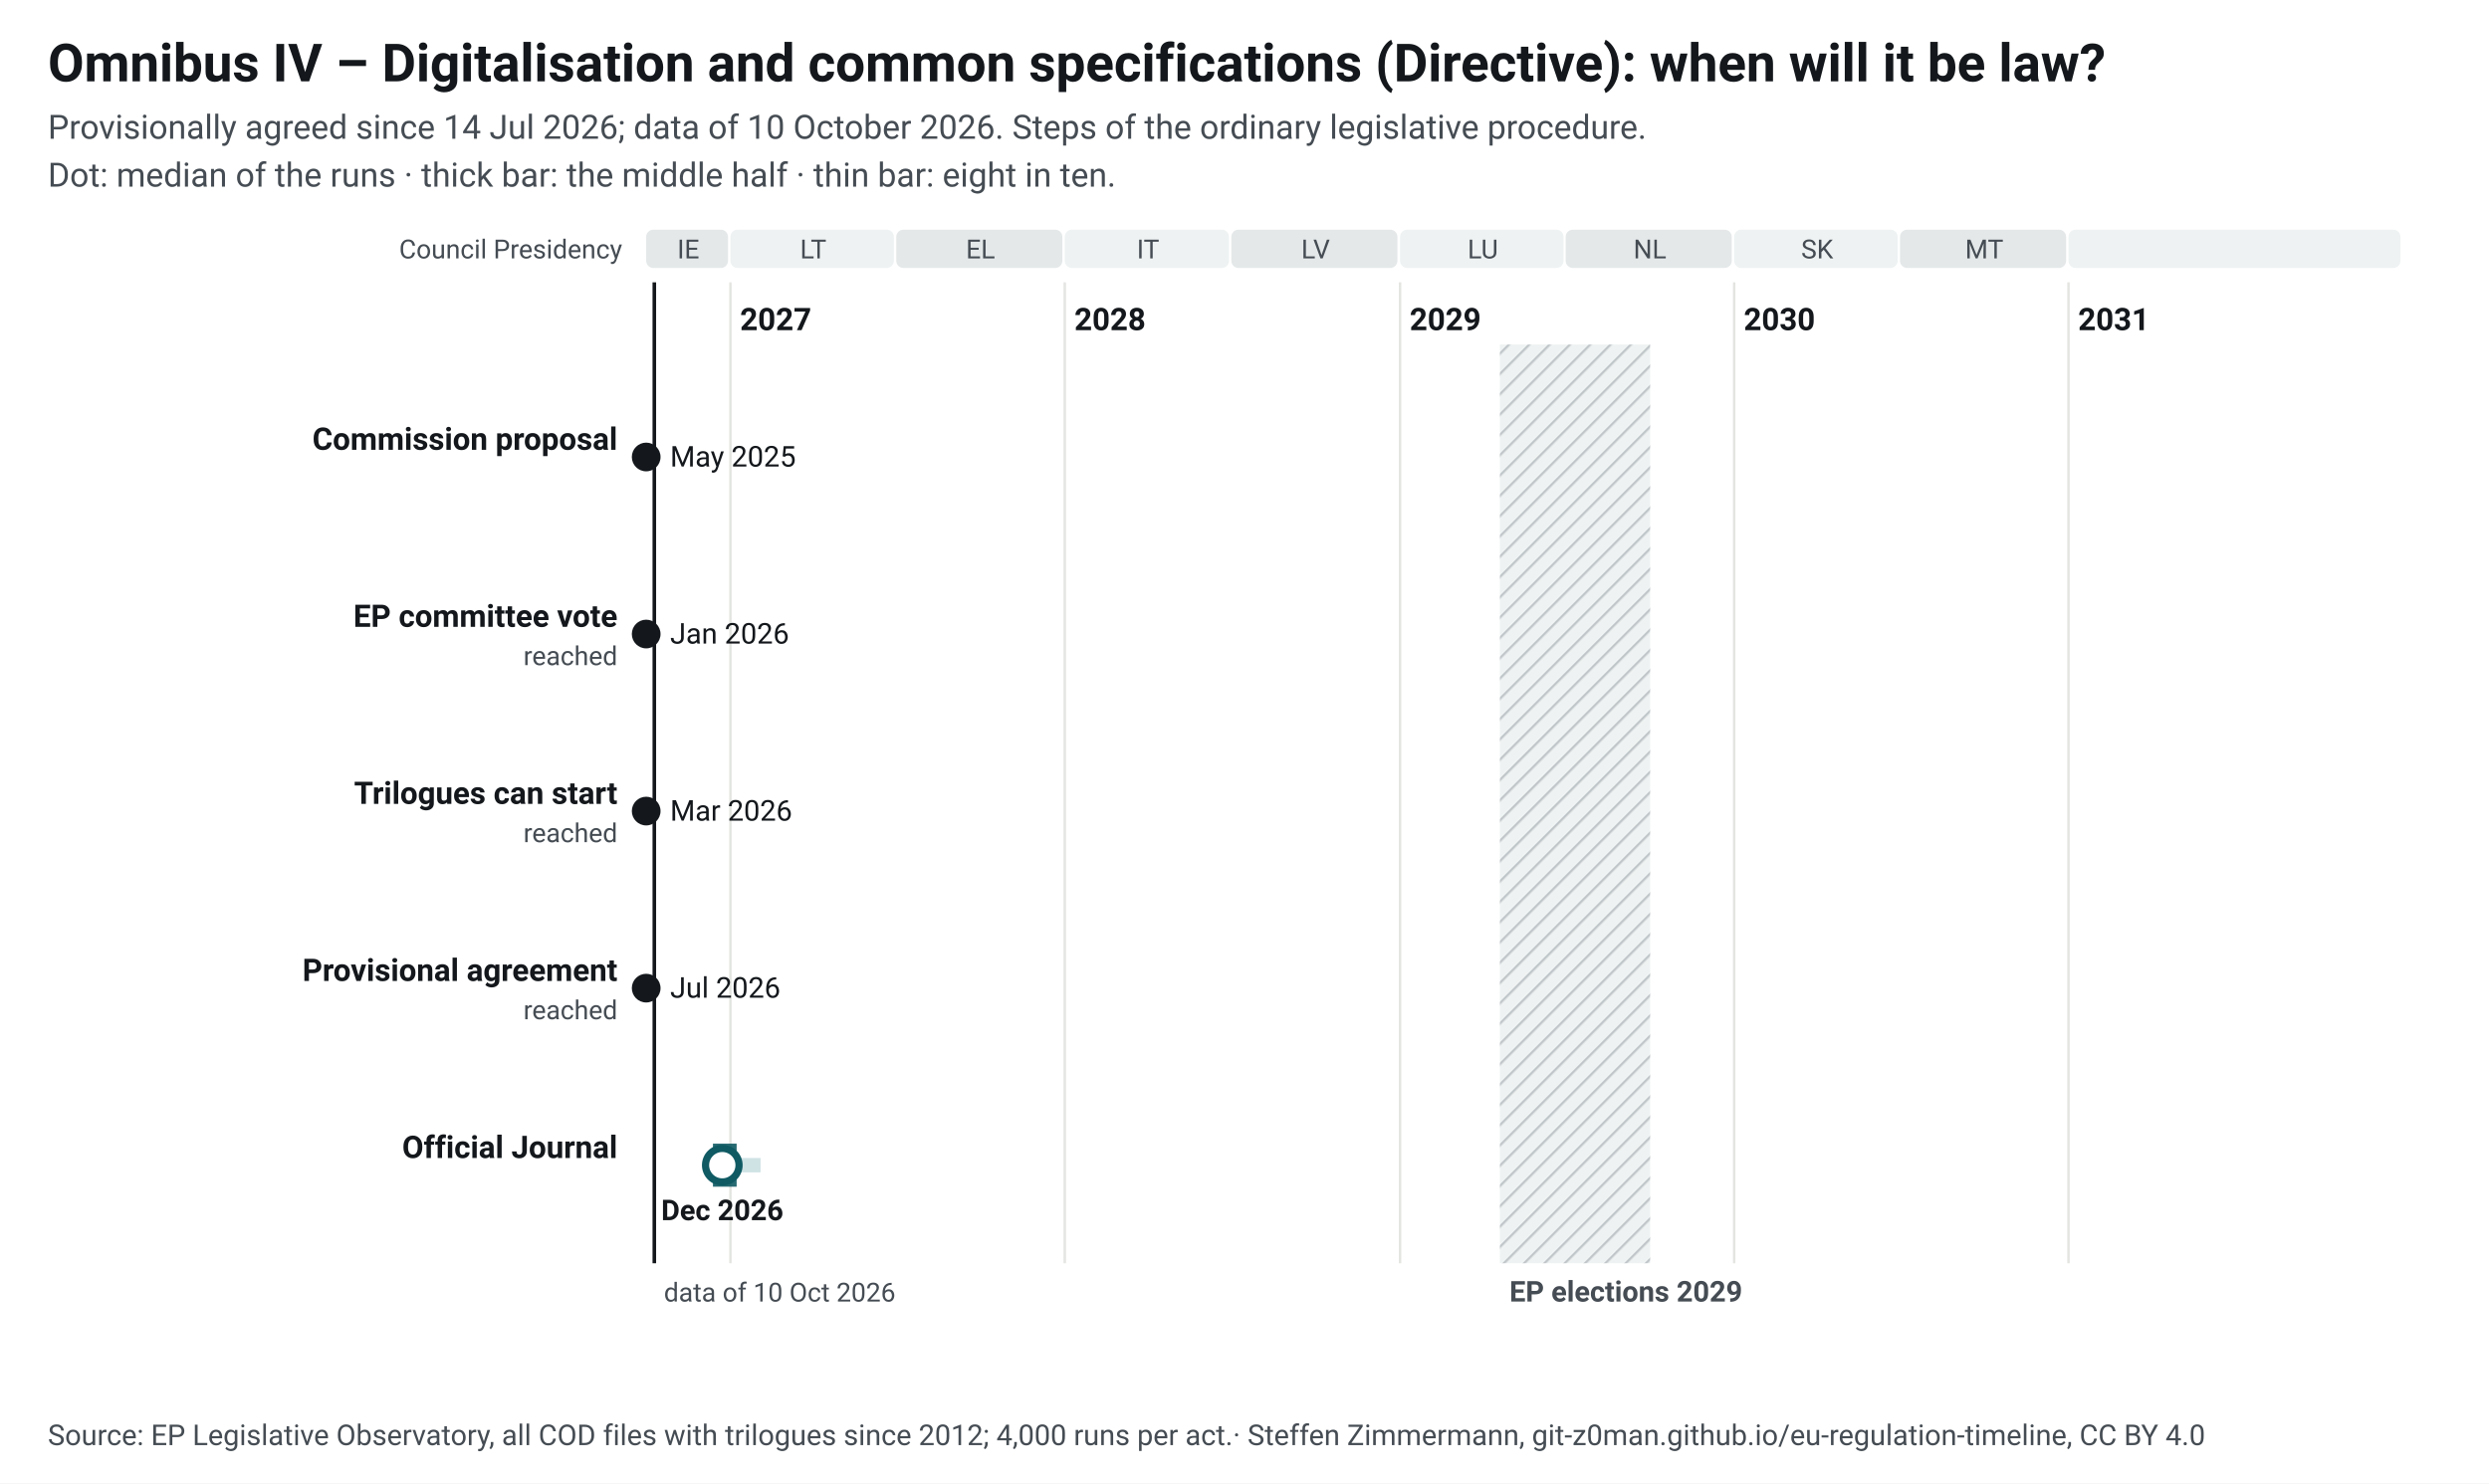
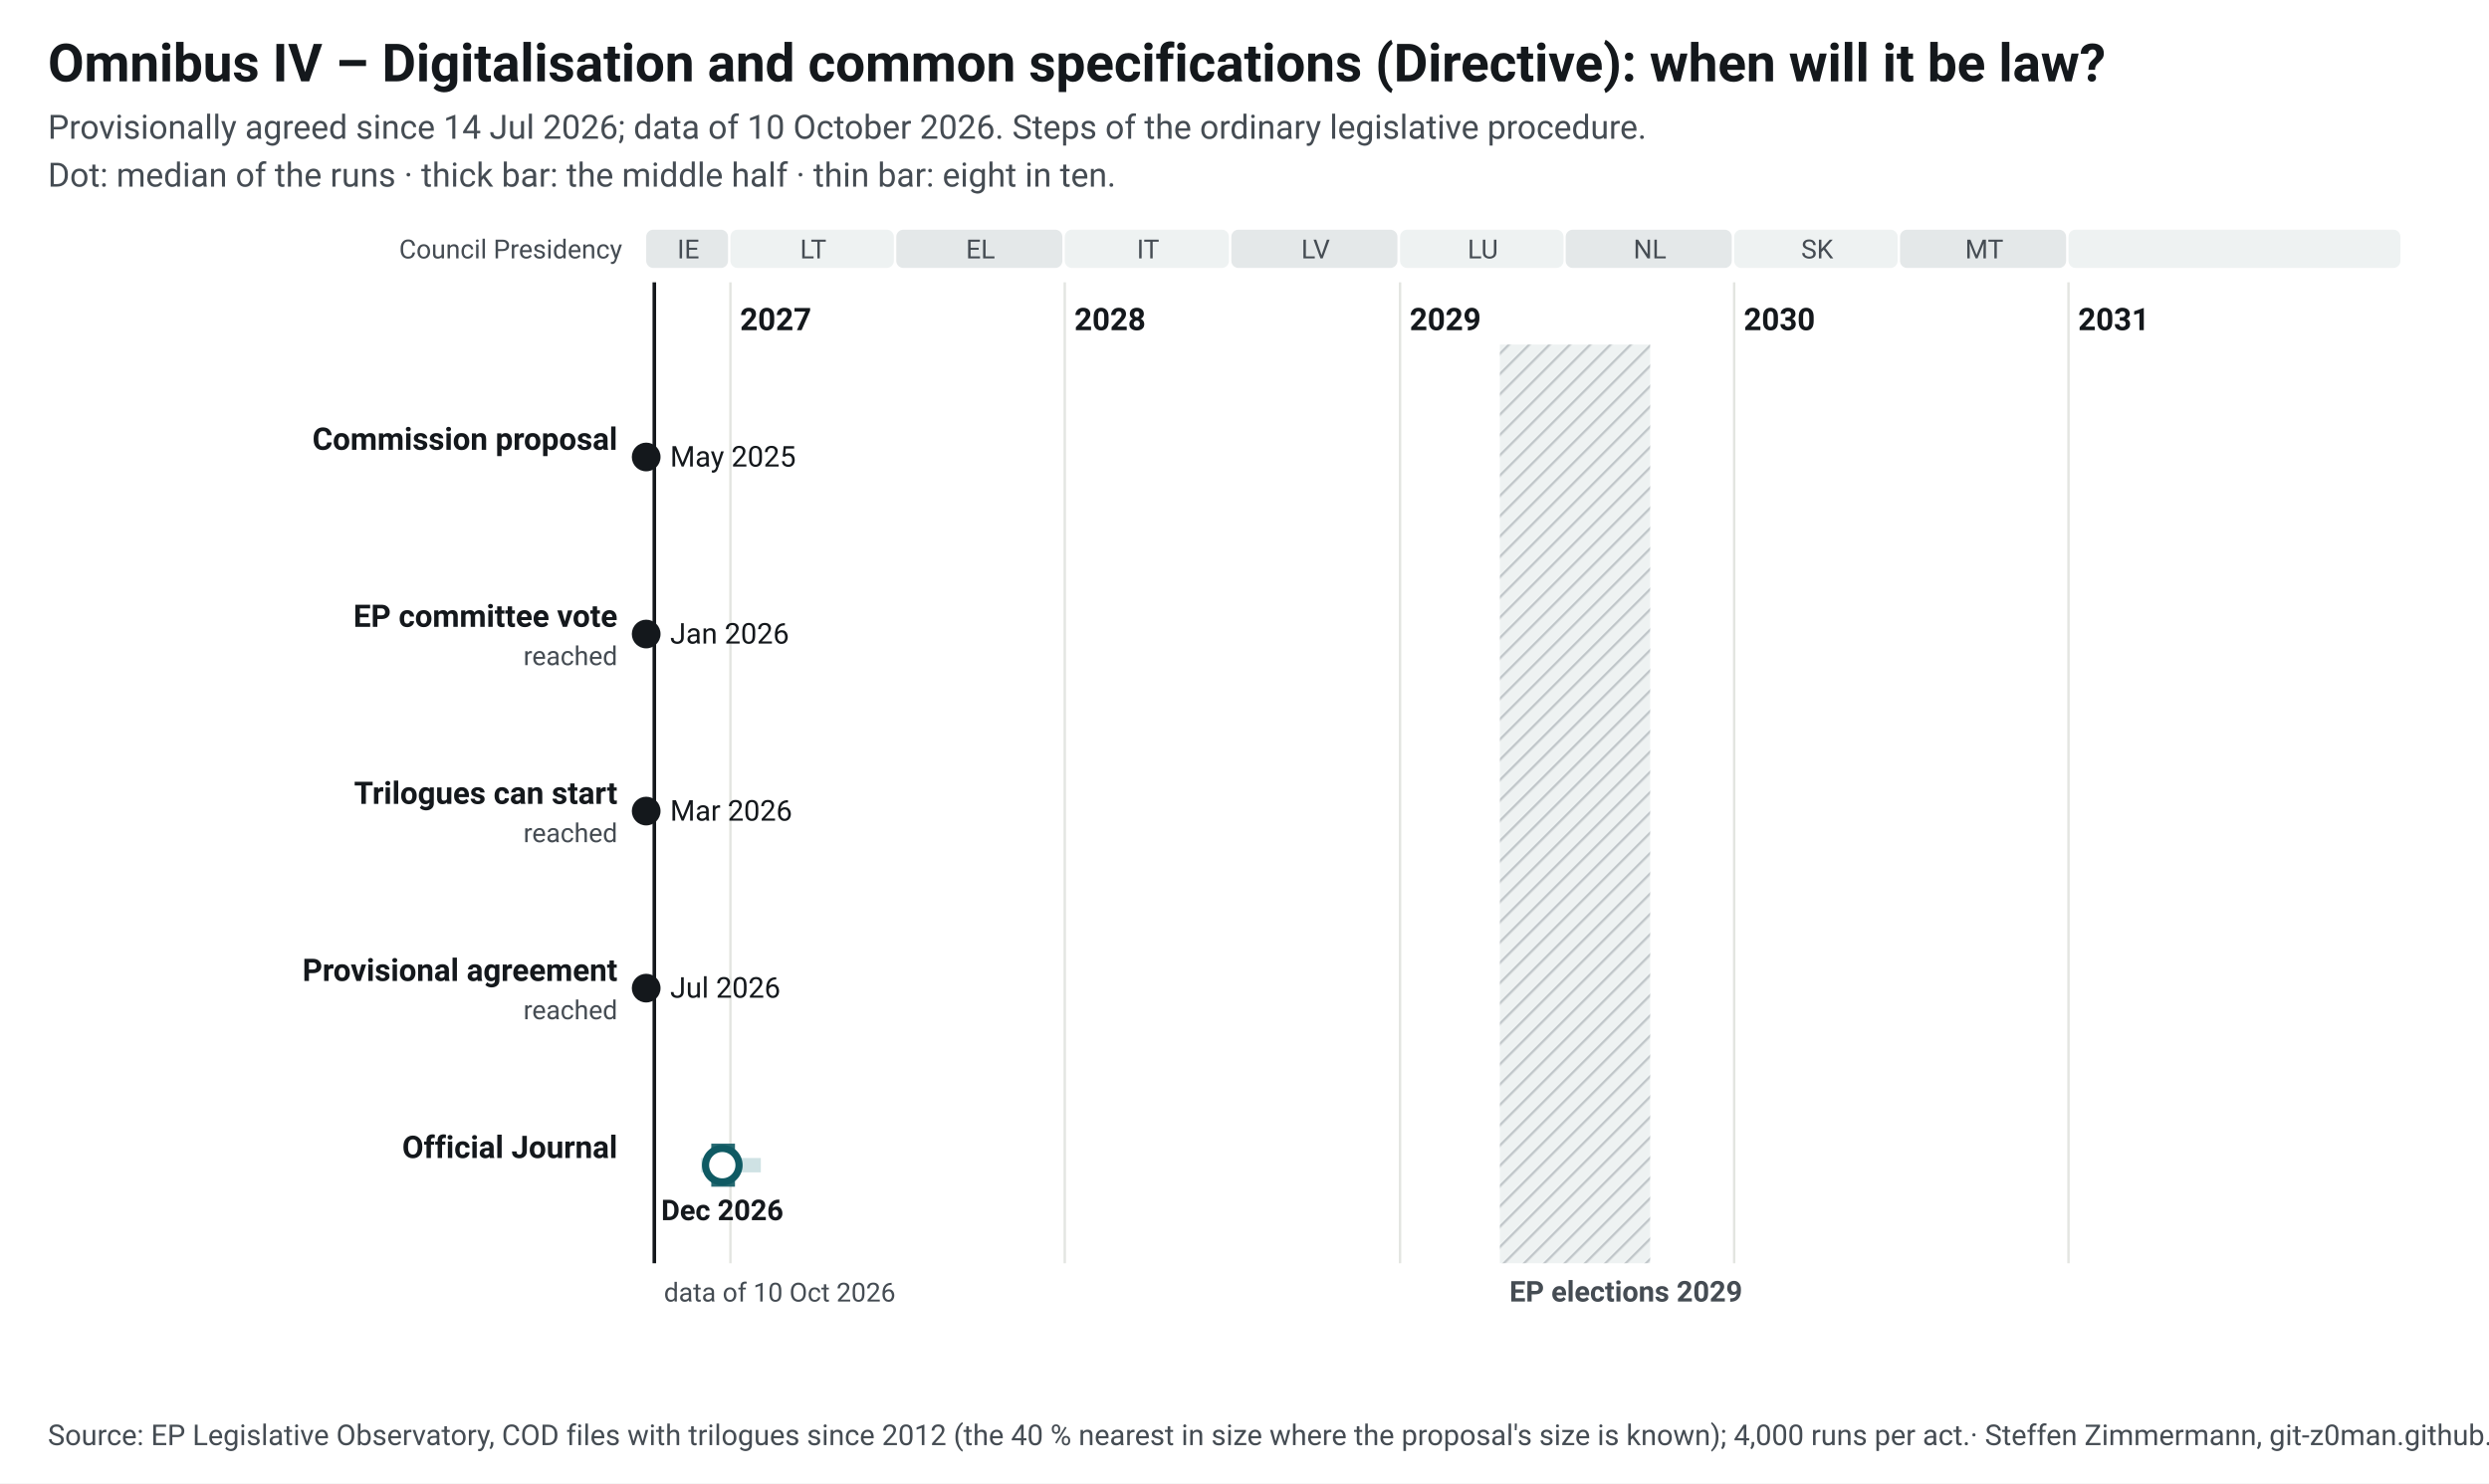
<svg xmlns="http://www.w3.org/2000/svg" width="1040" height="620" viewBox="0 0 1040 620" font-family="&quot;Source Sans 3&quot;, system-ui, -apple-system, Segoe UI, Roboto, Arial, sans-serif" font-size="13">
  <style>.ink{fill:#14181c}.mu{fill:#454c53}.gr{stroke:#e3e5e1;stroke-width:1}.pa{fill:#eef2f2}.pb{fill:#e4e8e9}.hb{fill:#eef2f2}.hl{stroke:#c3c9cc}.wt{fill:#454c53}.pt{fill:#14181c;paint-order:stroke;stroke:#fff;stroke-width:4px;stroke-linejoin:round}.pl{stroke:#14181c}.td{stroke:#14181c;stroke-width:1.5}.b50{fill:#0f5a63;opacity:.9}.b80{fill:#cfe2e4}.med{fill:#fff;stroke:#0f5a63}.fx{fill:#14181c}.c1{stroke:#0f5a63}.c2{stroke:#454c53;stroke-dasharray:7 4}a text{fill:#0f5a63}.nl-pending{fill:#0f5a63}.nl-adopted{fill:#5b646b}.nl-plan{fill:#fff;stroke:#14181c}.nl-open{fill:none;stroke:#14181c}.nl-q{fill:#14181c}.nl-row{stroke:#e3e5e1;stroke-width:.6}.nl-g-announced{fill:#f1f2f3}.nl-g-pending{fill:#e3eeef}.nl-g-adopted{fill:#eef2f2}</style>
  <rect width="1040" height="620" fill="#fff" />
  <text x="20" y="34" font-size="22" font-weight="700" class="ink">Omnibus IV – Digitalisation and common specifications (Directive): when will it be law?</text>
  <text x="20" y="58" font-size="14" class="mu">Provisionally agreed since 14 Jul 2026; data of 10 October 2026. Steps of the ordinary legislative procedure.</text>
  <text x="20" y="78" font-size="14" class="mu">Dot: median of the runs · thick bar: the middle half · thin bar: eight in ten.</text>
  <g transform="translate(20,92)">
    <defs>
      <pattern id="hatch" width="6" height="6" patternUnits="userSpaceOnUse" patternTransform="rotate(45)">
        <rect width="6" height="6" class="hb" />
        <line x1="0" y1="0" x2="0" y2="6" class="hl" stroke-width="2" />
      </pattern>
    </defs>
    <rect x="250.0" y="4" width="34.2" height="16" rx="3" class="pb" data-tip="Council Presidency: IE, Jul 2026 to Dec 2026" />
    <text x="267.6" y="16" text-anchor="middle" font-size="11" class="mu">IE</text>
    <rect x="285.2" y="4" width="68.3" height="16" rx="3" class="pa" data-tip="Council Presidency: LT, Jan 2027 to Jun 2027" />
    <text x="319.8" y="16" text-anchor="middle" font-size="11" class="mu">LT</text>
    <rect x="354.5" y="4" width="69.4" height="16" rx="3" class="pb" data-tip="Council Presidency: EL, Jul 2027 to Dec 2027" />
    <text x="389.7" y="16" text-anchor="middle" font-size="11" class="mu">EL</text>
    <rect x="424.9" y="4" width="68.6" height="16" rx="3" class="pa" data-tip="Council Presidency: IT, Jan 2028 to Jun 2028" />
    <text x="459.7" y="16" text-anchor="middle" font-size="11" class="mu">IT</text>
    <rect x="494.5" y="4" width="69.4" height="16" rx="3" class="pb" data-tip="Council Presidency: LV, Jul 2028 to Dec 2028" />
    <text x="529.7" y="16" text-anchor="middle" font-size="11" class="mu">LV</text>
    <rect x="565.0" y="4" width="68.3" height="16" rx="3" class="pa" data-tip="Council Presidency: LU, Jan 2029 to Jun 2029" />
    <text x="599.6" y="16" text-anchor="middle" font-size="11" class="mu">LU</text>
    <rect x="634.2" y="4" width="69.4" height="16" rx="3" class="pb" data-tip="Council Presidency: NL, Jul 2029 to Dec 2029" />
    <text x="669.4" y="16" text-anchor="middle" font-size="11" class="mu">NL</text>
    <rect x="704.6" y="4" width="68.3" height="16" rx="3" class="pa" data-tip="Council Presidency: SK, Jan 2030 to Jun 2030" />
    <text x="739.3" y="16" text-anchor="middle" font-size="11" class="mu">SK</text>
    <rect x="773.9" y="4" width="69.4" height="16" rx="3" class="pb" data-tip="Council Presidency: MT, Jul 2030 to Dec 2030" />
    <text x="809.1" y="16" text-anchor="middle" font-size="11" class="mu">MT</text>
    <rect x="844.3" y="4" width="138.7" height="16" rx="3" class="pa" data-tip="Council Presidency: not decided, Jan 2031 to Dec 2031" />
    <text x="914.2" y="16" text-anchor="middle" font-size="11" class="mu" />
    <line x1="285.2" y1="26" x2="285.2" y2="436" class="gr" />
    <text x="289.2" y="46" font-weight="600" class="ink">2027</text>
    <line x1="424.9" y1="26" x2="424.9" y2="436" class="gr" />
    <text x="428.9" y="46" font-weight="600" class="ink">2028</text>
    <line x1="565.0" y1="26" x2="565.0" y2="436" class="gr" />
    <text x="569.0" y="46" font-weight="600" class="ink">2029</text>
    <line x1="704.6" y1="26" x2="704.6" y2="436" class="gr" />
    <text x="708.6" y="46" font-weight="600" class="ink">2030</text>
    <line x1="844.3" y1="26" x2="844.3" y2="436" class="gr" />
    <text x="848.3" y="46" font-weight="600" class="ink">2031</text>
    <rect x="606.7" y="52" width="62.8" height="384" fill="url(#hatch)" data-tip="European elections 2029: Parliament does no legislative work from its last session in April until the new committees vote again in October (assumption, as in 2024; the dates are not set yet)." />
    <text x="610.7" y="452" font-size="12" font-weight="600" class="wt">EP elections 2029</text>
    <text x="240" y="16" text-anchor="end" font-size="11" class="mu">Council Presidency</text>
    <line x1="253.4" y1="26" x2="253.4" y2="436" class="td" />
    <text x="257.4" y="452" font-size="11" class="mu">data of 10 Oct 2026</text>
    <text x="238" y="96.0" text-anchor="end" font-weight="600" class="ink lnk">Commission proposal</text>
    <circle cx="250.0" cy="99.0" r="6" class="fx" data-tip="Commission proposal: 21 May 2025" />
    <text x="260.0" y="103.0" font-size="12" class="ink">May 2025</text>
    <text x="238" y="170.0" text-anchor="end" font-weight="600" class="ink lnk">EP committee vote</text>
    <text x="238" y="186.0" text-anchor="end" font-size="11" class="mu">reached</text>
    <circle cx="250.0" cy="173.0" r="6" class="fx" data-tip="EP committee vote: 27 Jan 2026" />
    <text x="260.0" y="177.0" font-size="12" class="ink">Jan 2026</text>
    <text x="238" y="244.0" text-anchor="end" font-weight="600" class="ink lnk">Trilogues can start</text>
    <text x="238" y="260.0" text-anchor="end" font-size="11" class="mu">reached</text>
    <circle cx="250.0" cy="247.0" r="6" class="fx" data-tip="Trilogues can start: 11 Mar 2026" />
    <text x="260.0" y="251.0" font-size="12" class="ink">Mar 2026</text>
    <text x="238" y="318.0" text-anchor="end" font-weight="600" class="ink lnk">Provisional agreement</text>
    <text x="238" y="334.0" text-anchor="end" font-size="11" class="mu">reached</text>
    <circle cx="250.0" cy="321.0" r="6" class="fx" data-tip="Provisional agreement: 14 Jul 2026" />
    <text x="260.0" y="325.0" font-size="12" class="ink">Jul 2026</text>
    <text x="238" y="392.0" text-anchor="end" font-weight="600" class="ink lnk">Official Journal</text>
-     <rect x="274.1" y="392.0" width="23.7" height="6" class="b80" data-tip="Official Journal: median Dec 2026; half of the runs Dec 2026 to Jan 2027; eight in ten Dec 2026 to Feb 2027" />
-     <rect x="277.9" y="386.0" width="9.9" height="18" class="b50" data-tip="Official Journal: median Dec 2026; half of the runs Dec 2026 to Jan 2027; eight in ten Dec 2026 to Feb 2027" />
-     <circle cx="281.8" cy="395.0" r="7" class="med" stroke-width="3" data-tip="Official Journal: median Dec 2026; half of the runs Dec 2026 to Jan 2027; eight in ten Dec 2026 to Feb 2027" />
+     <rect x="273.0" y="392.0" width="24.9" height="6" class="b80" data-tip="Official Journal: median Dec 2026; half of the runs Dec 2026 to Jan 2027; eight in ten Nov 2026 to Feb 2027" />
+     <rect x="277.2" y="386.0" width="9.9" height="18" class="b50" data-tip="Official Journal: median Dec 2026; half of the runs Dec 2026 to Jan 2027; eight in ten Nov 2026 to Feb 2027" />
+     <circle cx="281.8" cy="395.0" r="7" class="med" stroke-width="3" data-tip="Official Journal: median Dec 2026; half of the runs Dec 2026 to Jan 2027; eight in ten Nov 2026 to Feb 2027" />
    <text x="281.8" y="418.0" text-anchor="middle" font-size="12" font-weight="600" class="ink">Dec 2026</text>
  </g>
-   <text x="20" y="604" font-size="12" class="mu">Source: EP Legislative Observatory, all COD files with trilogues since 2012; 4,000 runs per act.<tspan> · Steffen Zimmermann, git-z0man.github.io/eu-regulation-timeline, CC BY 4.0</tspan>
+   <text x="20" y="604" font-size="12" class="mu">Source: EP Legislative Observatory, COD files with trilogues since 2012 (the 40 % nearest in size where the proposal's size is known); 4,000 runs per act.<tspan> · Steffen Zimmermann, git-z0man.github.io/eu-regulation-timeline, CC BY 4.0</tspan>
  </text>
</svg>
